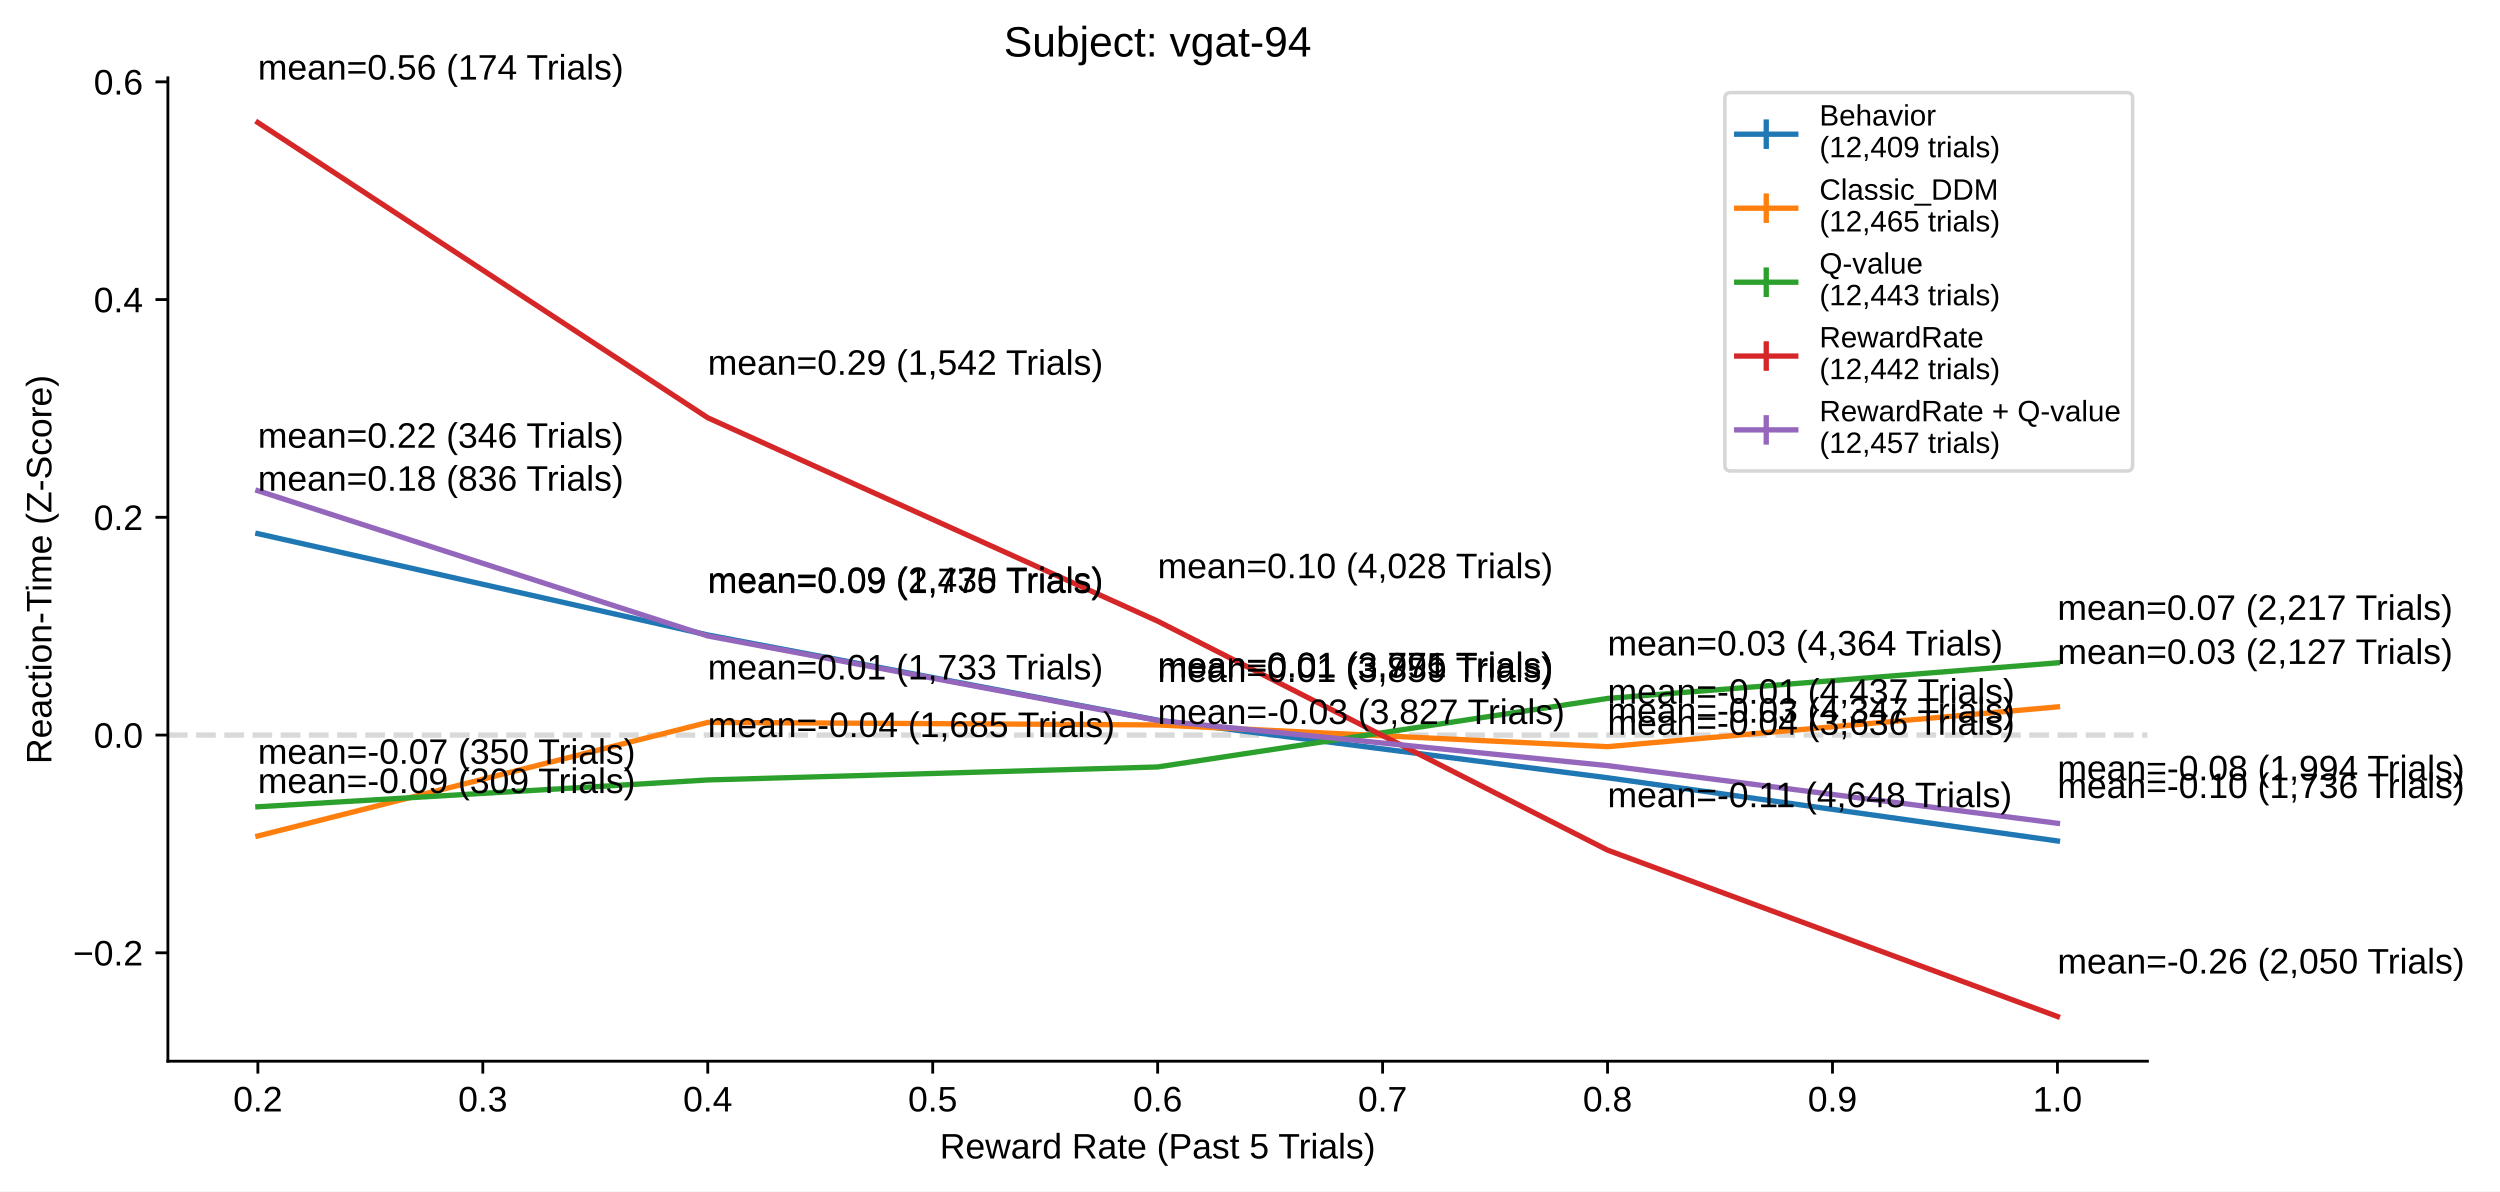
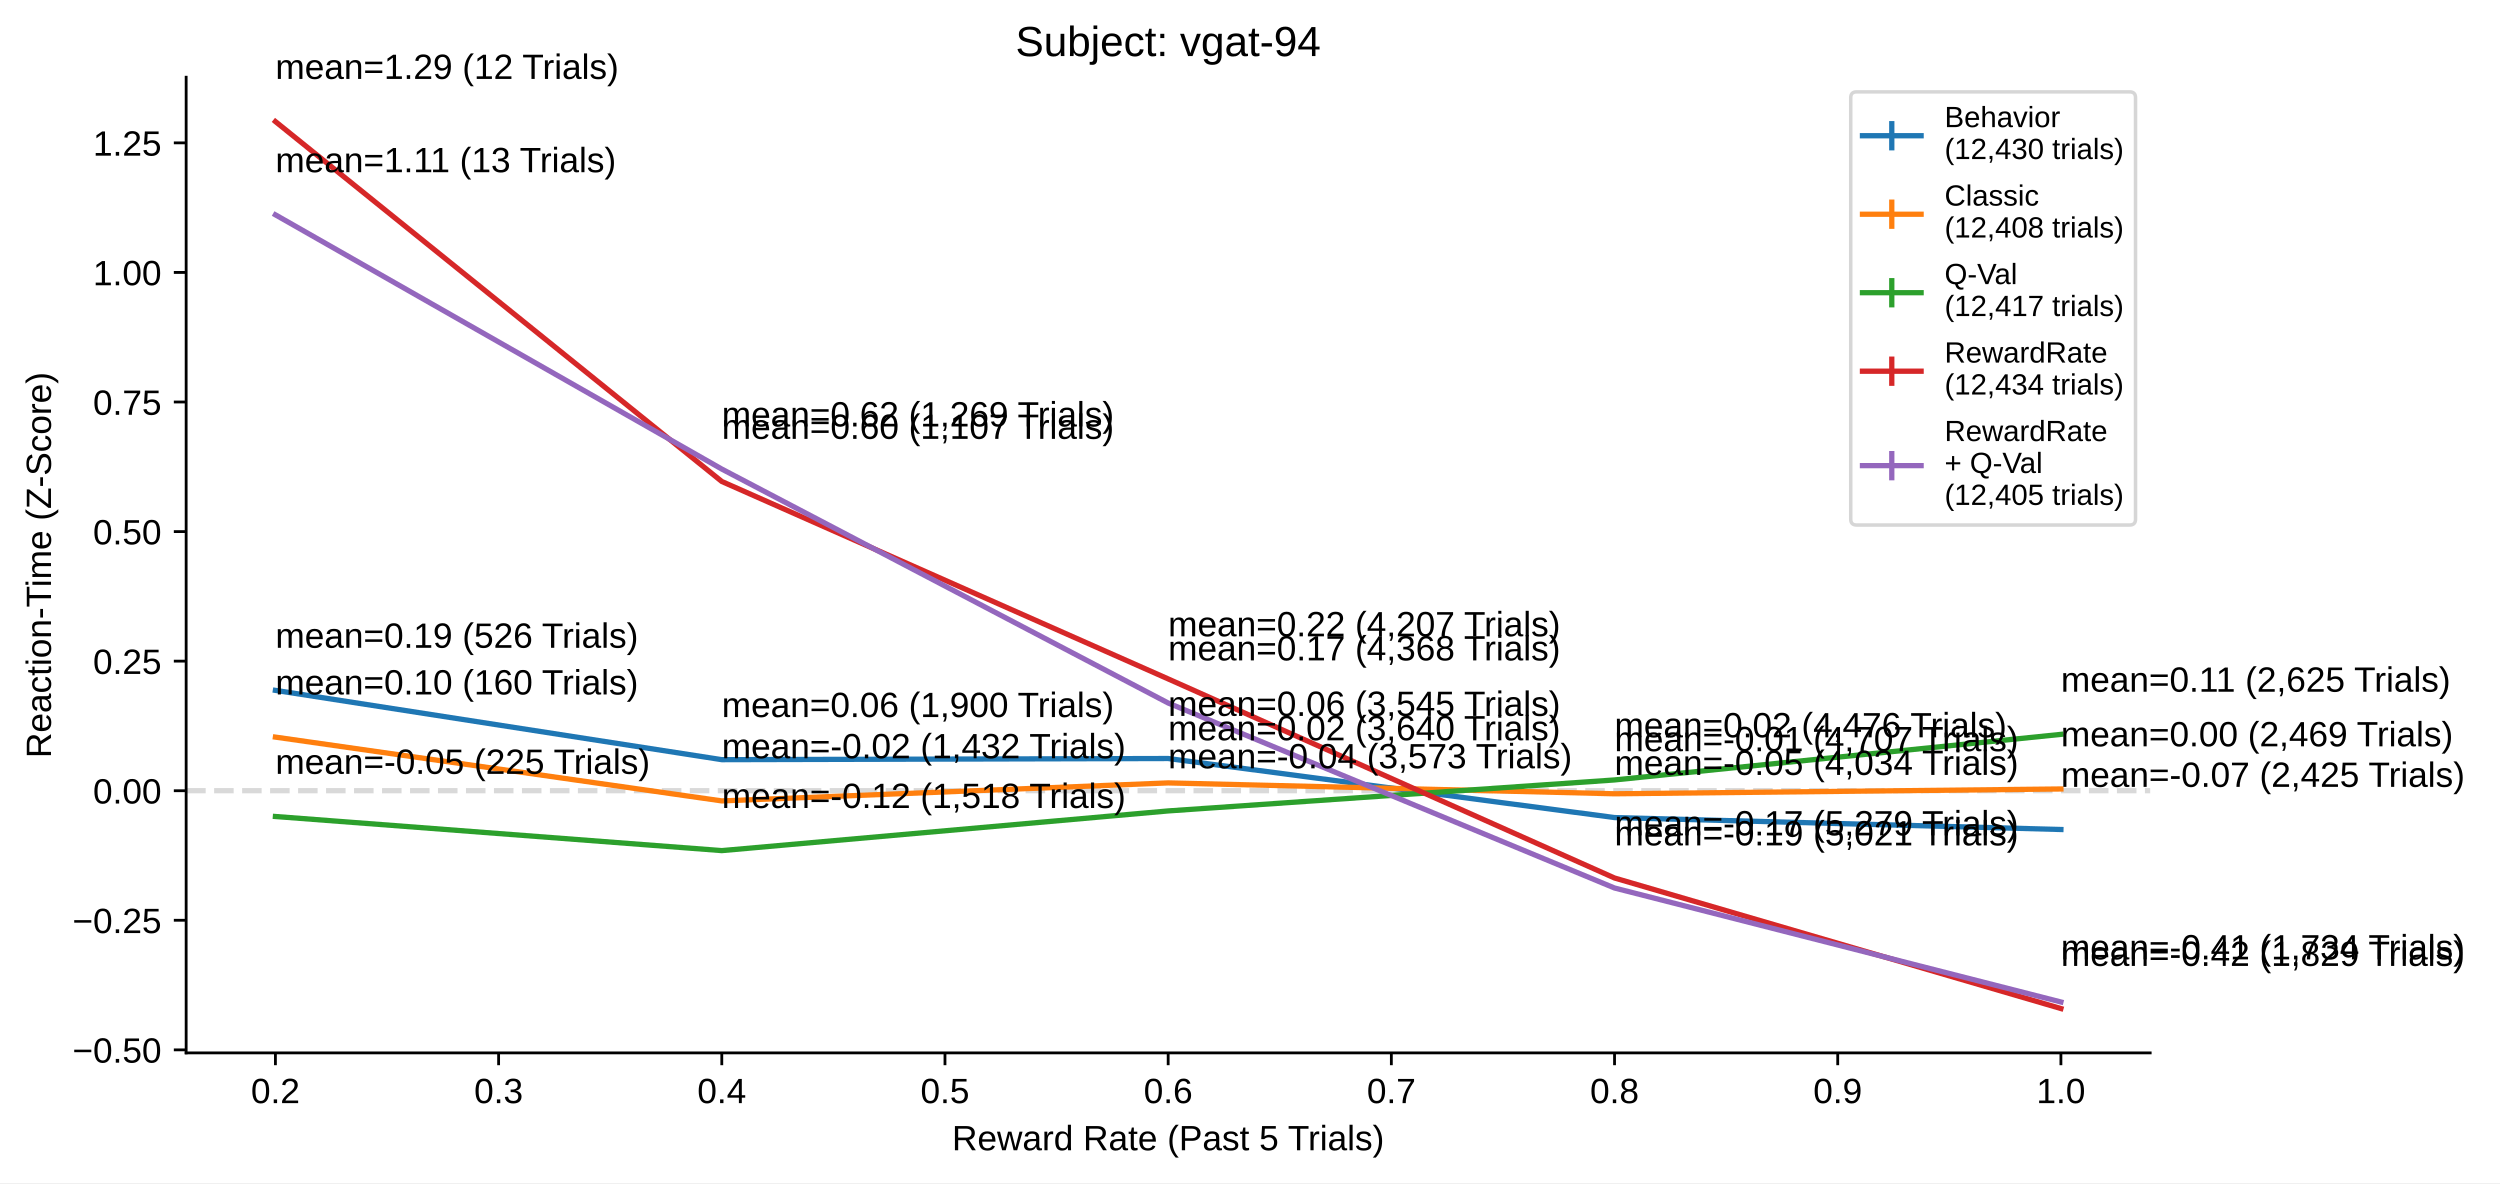
- <svg xmlns="http://www.w3.org/2000/svg" xmlns:xlink="http://www.w3.org/1999/xlink" width="704.713pt" height="335.865pt" viewBox="0 0 704.713 335.865" version="1.1">
+ <svg xmlns="http://www.w3.org/2000/svg" xmlns:xlink="http://www.w3.org/1999/xlink" width="710.273pt" height="336.106pt" viewBox="0 0 710.273 336.106" version="1.1">
  <defs>
    <style type="text/css">*{stroke-linejoin: round; stroke-linecap: butt}</style>
  </defs>
  <g id="figure_1">
    <g id="patch_1">
-       <path d="M 0 335.865  L 704.713 335.865  L 704.713 0  L 0 0  z " style="fill: #ffffff" />
+       <path d="M 0 336.106  L 710.273 336.106  L 710.273 0  L 0 0  z " style="fill: #ffffff" />
    </g>
    <g id="axes_1">
      <g id="patch_2">
-         <path d="M 47.325 299.136  L 605.325 299.136  L 605.325 21.936  L 47.325 21.936  z " style="fill: #ffffff" />
+         <path d="M 52.887 299.136  L 610.887 299.136  L 610.887 21.936  L 52.887 21.936  z " style="fill: #ffffff" />
      </g>
      <g id="line2d_1">
-         <path d="M 47.325 207.201  L 605.325 207.201  " clip-path="url(#p051bbf83ac)" style="fill: none; stroke-dasharray: 5.55,2.4; stroke-dashoffset: 0; stroke: #808080; stroke-opacity: 0.3; stroke-width: 1.5" />
+         <path d="M 52.887 224.649  L 610.887 224.649  " clip-path="url(#pb0267cd332)" style="fill: none; stroke-dasharray: 5.55,2.4; stroke-dashoffset: 0; stroke: #808080; stroke-opacity: 0.3; stroke-width: 1.5" />
      </g>
      <g id="matplotlib.axis_1">
        <g id="xtick_1">
          <g id="line2d_2">
            <defs>
-               <path id="mb222e97379" d="M 0 0  L 0 3.5  " style="stroke: #000000; stroke-width: 0.8" />
+               <path id="m6273d52520" d="M 0 0  L 0 3.5  " style="stroke: #000000; stroke-width: 0.8" />
            </defs>
            <g>
-               <use xlink:href="#mb222e97379" x="72.689" y="299.136" style="stroke: #000000; stroke-width: 0.8" />
+               <use xlink:href="#m6273d52520" x="78.25" y="299.136" style="stroke: #000000; stroke-width: 0.8" />
            </g>
          </g>
          <g id="text_1">
-             <text style="font: 10px 'Arial', sans-serif; text-anchor: middle" x="72.689" y="313.293" transform="rotate(-0 72.68864 313.2934)">0.2</text>
+             <text style="font-size: 10px; font-family: 'Arial', sans-serif; text-anchor: middle" x="78.25" y="313.417" transform="rotate(-0 78.25016 313.4166)">0.2</text>
          </g>
        </g>
        <g id="xtick_2">
          <g id="line2d_3">
            <g>
-               <use xlink:href="#mb222e97379" x="136.098" y="299.136" style="stroke: #000000; stroke-width: 0.8" />
+               <use xlink:href="#m6273d52520" x="141.659" y="299.136" style="stroke: #000000; stroke-width: 0.8" />
            </g>
          </g>
          <g id="text_2">
-             <text style="font: 10px 'Arial', sans-serif; text-anchor: middle" x="136.098" y="313.293" transform="rotate(-0 136.0977 313.2934)">0.3</text>
+             <text style="font-size: 10px; font-family: 'Arial', sans-serif; text-anchor: middle" x="141.659" y="313.417" transform="rotate(-0 141.6593 313.4166)">0.3</text>
          </g>
        </g>
        <g id="xtick_3">
          <g id="line2d_4">
            <g>
-               <use xlink:href="#mb222e97379" x="199.507" y="299.136" style="stroke: #000000; stroke-width: 0.8" />
+               <use xlink:href="#m6273d52520" x="205.068" y="299.136" style="stroke: #000000; stroke-width: 0.8" />
            </g>
          </g>
          <g id="text_3">
-             <text style="font: 10px 'Arial', sans-serif; text-anchor: middle" x="199.507" y="313.293" transform="rotate(-0 199.5068 313.2934)">0.4</text>
+             <text style="font-size: 10px; font-family: 'Arial', sans-serif; text-anchor: middle" x="205.068" y="313.417" transform="rotate(-0 205.0683 313.4166)">0.4</text>
          </g>
        </g>
        <g id="xtick_4">
          <g id="line2d_5">
            <g>
-               <use xlink:href="#mb222e97379" x="262.916" y="299.136" style="stroke: #000000; stroke-width: 0.8" />
+               <use xlink:href="#m6273d52520" x="268.477" y="299.136" style="stroke: #000000; stroke-width: 0.8" />
            </g>
          </g>
          <g id="text_4">
-             <text style="font: 10px 'Arial', sans-serif; text-anchor: middle" x="262.916" y="313.293" transform="rotate(-0 262.9159 313.2934)">0.5</text>
+             <text style="font-size: 10px; font-family: 'Arial', sans-serif; text-anchor: middle" x="268.477" y="313.417" transform="rotate(-0 268.4774 313.4166)">0.5</text>
          </g>
        </g>
        <g id="xtick_5">
          <g id="line2d_6">
            <g>
-               <use xlink:href="#mb222e97379" x="326.325" y="299.136" style="stroke: #000000; stroke-width: 0.8" />
+               <use xlink:href="#m6273d52520" x="331.887" y="299.136" style="stroke: #000000; stroke-width: 0.8" />
            </g>
          </g>
          <g id="text_5">
-             <text style="font: 10px 'Arial', sans-serif; text-anchor: middle" x="326.325" y="313.293" transform="rotate(-0 326.325 313.2934)">0.6</text>
+             <text style="font-size: 10px; font-family: 'Arial', sans-serif; text-anchor: middle" x="331.887" y="313.417" transform="rotate(-0 331.8865 313.4166)">0.6</text>
          </g>
        </g>
        <g id="xtick_6">
          <g id="line2d_7">
            <g>
-               <use xlink:href="#mb222e97379" x="389.734" y="299.136" style="stroke: #000000; stroke-width: 0.8" />
+               <use xlink:href="#m6273d52520" x="395.296" y="299.136" style="stroke: #000000; stroke-width: 0.8" />
            </g>
          </g>
          <g id="text_6">
-             <text style="font: 10px 'Arial', sans-serif; text-anchor: middle" x="389.734" y="313.293" transform="rotate(-0 389.7341 313.2934)">0.7</text>
+             <text style="font-size: 10px; font-family: 'Arial', sans-serif; text-anchor: middle" x="395.296" y="313.417" transform="rotate(-0 395.2956 313.4166)">0.7</text>
          </g>
        </g>
        <g id="xtick_7">
          <g id="line2d_8">
            <g>
-               <use xlink:href="#mb222e97379" x="453.143" y="299.136" style="stroke: #000000; stroke-width: 0.8" />
+               <use xlink:href="#m6273d52520" x="458.705" y="299.136" style="stroke: #000000; stroke-width: 0.8" />
            </g>
          </g>
          <g id="text_7">
-             <text style="font: 10px 'Arial', sans-serif; text-anchor: middle" x="453.143" y="313.293" transform="rotate(-0 453.1432 313.2934)">0.8</text>
+             <text style="font-size: 10px; font-family: 'Arial', sans-serif; text-anchor: middle" x="458.705" y="313.417" transform="rotate(-0 458.7047 313.4166)">0.8</text>
          </g>
        </g>
        <g id="xtick_8">
          <g id="line2d_9">
            <g>
-               <use xlink:href="#mb222e97379" x="516.552" y="299.136" style="stroke: #000000; stroke-width: 0.8" />
+               <use xlink:href="#m6273d52520" x="522.114" y="299.136" style="stroke: #000000; stroke-width: 0.8" />
            </g>
          </g>
          <g id="text_8">
-             <text style="font: 10px 'Arial', sans-serif; text-anchor: middle" x="516.552" y="313.293" transform="rotate(-0 516.5523 313.2934)">0.9</text>
+             <text style="font-size: 10px; font-family: 'Arial', sans-serif; text-anchor: middle" x="522.114" y="313.417" transform="rotate(-0 522.1138 313.4166)">0.9</text>
          </g>
        </g>
        <g id="xtick_9">
          <g id="line2d_10">
            <g>
-               <use xlink:href="#mb222e97379" x="579.961" y="299.136" style="stroke: #000000; stroke-width: 0.8" />
+               <use xlink:href="#m6273d52520" x="585.523" y="299.136" style="stroke: #000000; stroke-width: 0.8" />
            </g>
          </g>
          <g id="text_9">
-             <text style="font: 10px 'Arial', sans-serif; text-anchor: middle" x="579.961" y="313.293" transform="rotate(-0 579.9614 313.2934)">1.0</text>
+             <text style="font-size: 10px; font-family: 'Arial', sans-serif; text-anchor: middle" x="585.523" y="313.417" transform="rotate(-0 585.5229 313.4166)">1.0</text>
          </g>
        </g>
        <g id="text_10">
-           <text style="font: 10px 'Arial', sans-serif; text-anchor: middle" x="326.325" y="326.561" transform="rotate(-0 326.325 326.5606)">Reward Rate (Past 5 Trials)</text>
+           <text style="font-size: 10px; font-family: 'Arial', sans-serif; text-anchor: middle" x="331.887" y="326.801" transform="rotate(-0 331.8865 326.8014)">Reward Rate (Past 5 Trials)</text>
        </g>
      </g>
      <g id="matplotlib.axis_2">
        <g id="ytick_1">
          <g id="line2d_11">
            <defs>
-               <path id="m859ae0afad" d="M 0 0  L -3.5 0  " style="stroke: #000000; stroke-width: 0.8" />
+               <path id="m34cada135d" d="M 0 0  L -3.5 0  " style="stroke: #000000; stroke-width: 0.8" />
            </defs>
            <g>
-               <use xlink:href="#m859ae0afad" x="47.325" y="268.58" style="stroke: #000000; stroke-width: 0.8" />
+               <use xlink:href="#m34cada135d" x="52.887" y="298.274" style="stroke: #000000; stroke-width: 0.8" />
            </g>
          </g>
          <g id="text_11">
-             <text style="font: 10px 'Arial', sans-serif; text-anchor: end" x="40.325" y="272.158" transform="rotate(-0 40.325 272.1585)">−0.2</text>
+             <text style="font-size: 10px; font-family: 'Arial', sans-serif; text-anchor: end" x="45.887" y="301.914" transform="rotate(-0 45.88652 301.9139)">−0.50</text>
          </g>
        </g>
        <g id="ytick_2">
          <g id="line2d_12">
            <g>
-               <use xlink:href="#m859ae0afad" x="47.325" y="207.201" style="stroke: #000000; stroke-width: 0.8" />
+               <use xlink:href="#m34cada135d" x="52.887" y="261.462" style="stroke: #000000; stroke-width: 0.8" />
            </g>
          </g>
          <g id="text_12">
-             <text style="font: 10px 'Arial', sans-serif; text-anchor: end" x="40.325" y="210.78" transform="rotate(-0 40.325 210.7796)">0.0</text>
+             <text style="font-size: 10px; font-family: 'Arial', sans-serif; text-anchor: end" x="45.887" y="265.102" transform="rotate(-0 45.88652 265.1016)">−0.25</text>
          </g>
        </g>
        <g id="ytick_3">
          <g id="line2d_13">
            <g>
-               <use xlink:href="#m859ae0afad" x="47.325" y="145.822" style="stroke: #000000; stroke-width: 0.8" />
+               <use xlink:href="#m34cada135d" x="52.887" y="224.649" style="stroke: #000000; stroke-width: 0.8" />
            </g>
          </g>
          <g id="text_13">
-             <text style="font: 10px 'Arial', sans-serif; text-anchor: end" x="40.325" y="149.401" transform="rotate(-0 40.325 149.4008)">0.2</text>
+             <text style="font-size: 10px; font-family: 'Arial', sans-serif; text-anchor: end" x="45.887" y="228.289" transform="rotate(-0 45.88652 228.2894)">0.00</text>
          </g>
        </g>
        <g id="ytick_4">
          <g id="line2d_14">
            <g>
-               <use xlink:href="#m859ae0afad" x="47.325" y="84.443" style="stroke: #000000; stroke-width: 0.8" />
+               <use xlink:href="#m34cada135d" x="52.887" y="187.837" style="stroke: #000000; stroke-width: 0.8" />
            </g>
          </g>
          <g id="text_14">
-             <text style="font: 10px 'Arial', sans-serif; text-anchor: end" x="40.325" y="88.022" transform="rotate(-0 40.325 88.02191)">0.4</text>
+             <text style="font-size: 10px; font-family: 'Arial', sans-serif; text-anchor: end" x="45.887" y="191.477" transform="rotate(-0 45.88652 191.4772)">0.25</text>
          </g>
        </g>
        <g id="ytick_5">
          <g id="line2d_15">
            <g>
-               <use xlink:href="#m859ae0afad" x="47.325" y="23.064" style="stroke: #000000; stroke-width: 0.8" />
+               <use xlink:href="#m34cada135d" x="52.887" y="151.025" style="stroke: #000000; stroke-width: 0.8" />
            </g>
          </g>
          <g id="text_15">
-             <text style="font: 10px 'Arial', sans-serif; text-anchor: end" x="40.325" y="26.643" transform="rotate(-0 40.325 26.64306)">0.6</text>
-           </g>
-         </g>
-         <g id="text_16">
-           <text style="font: 10px 'Arial', sans-serif; text-anchor: middle" x="14.48" y="160.536" transform="rotate(-90 14.47969 160.5356)">Reaction-Time (Z-Score)</text>
+             <text style="font-size: 10px; font-family: 'Arial', sans-serif; text-anchor: end" x="45.887" y="154.665" transform="rotate(-0 45.88652 154.6649)">0.50</text>
+           </g>
+         </g>
+         <g id="ytick_6">
+           <g id="line2d_16">
+             <g>
+               <use xlink:href="#m34cada135d" x="52.887" y="114.213" style="stroke: #000000; stroke-width: 0.8" />
+             </g>
+           </g>
+           <g id="text_16">
+             <text style="font-size: 10px; font-family: 'Arial', sans-serif; text-anchor: end" x="45.887" y="117.853" transform="rotate(-0 45.88652 117.8527)">0.75</text>
+           </g>
+         </g>
+         <g id="ytick_7">
+           <g id="line2d_17">
+             <g>
+               <use xlink:href="#m34cada135d" x="52.887" y="77.4" style="stroke: #000000; stroke-width: 0.8" />
+             </g>
+           </g>
+           <g id="text_17">
+             <text style="font-size: 10px; font-family: 'Arial', sans-serif; text-anchor: end" x="45.887" y="81.04" transform="rotate(-0 45.88652 81.04046)">1.00</text>
+           </g>
+         </g>
+         <g id="ytick_8">
+           <g id="line2d_18">
+             <g>
+               <use xlink:href="#m34cada135d" x="52.887" y="40.588" style="stroke: #000000; stroke-width: 0.8" />
+             </g>
+           </g>
+           <g id="text_18">
+             <text style="font-size: 10px; font-family: 'Arial', sans-serif; text-anchor: end" x="45.887" y="44.228" transform="rotate(-0 45.88652 44.22823)">1.25</text>
+           </g>
+         </g>
+         <g id="text_19">
+           <text style="font-size: 10px; font-family: 'Arial', sans-serif; text-anchor: middle" x="14.48" y="160.536" transform="rotate(-90 14.48027 160.5363)">Reaction-Time (Z-Score)</text>
        </g>
      </g>
      <g id="LineCollection_1">
-         <path clip-path="url(#p051bbf83ac)" style="fill: none; stroke: #1f77b4; stroke-width: 1.5" />
-         <path clip-path="url(#p051bbf83ac)" style="fill: none; stroke: #1f77b4; stroke-width: 1.5" />
-         <path clip-path="url(#p051bbf83ac)" style="fill: none; stroke: #1f77b4; stroke-width: 1.5" />
-         <path clip-path="url(#p051bbf83ac)" style="fill: none; stroke: #1f77b4; stroke-width: 1.5" />
-         <path clip-path="url(#p051bbf83ac)" style="fill: none; stroke: #1f77b4; stroke-width: 1.5" />
+         <path clip-path="url(#pb0267cd332)" style="fill: none; stroke: #1f77b4; stroke-width: 1.5" />
+         <path clip-path="url(#pb0267cd332)" style="fill: none; stroke: #1f77b4; stroke-width: 1.5" />
+         <path clip-path="url(#pb0267cd332)" style="fill: none; stroke: #1f77b4; stroke-width: 1.5" />
+         <path clip-path="url(#pb0267cd332)" style="fill: none; stroke: #1f77b4; stroke-width: 1.5" />
+         <path clip-path="url(#pb0267cd332)" style="fill: none; stroke: #1f77b4; stroke-width: 1.5" />
      </g>
      <g id="LineCollection_2">
-         <path clip-path="url(#p051bbf83ac)" style="fill: none; stroke: #ff7f0e; stroke-width: 1.5" />
-         <path clip-path="url(#p051bbf83ac)" style="fill: none; stroke: #ff7f0e; stroke-width: 1.5" />
-         <path clip-path="url(#p051bbf83ac)" style="fill: none; stroke: #ff7f0e; stroke-width: 1.5" />
-         <path clip-path="url(#p051bbf83ac)" style="fill: none; stroke: #ff7f0e; stroke-width: 1.5" />
-         <path clip-path="url(#p051bbf83ac)" style="fill: none; stroke: #ff7f0e; stroke-width: 1.5" />
+         <path clip-path="url(#pb0267cd332)" style="fill: none; stroke: #ff7f0e; stroke-width: 1.5" />
+         <path clip-path="url(#pb0267cd332)" style="fill: none; stroke: #ff7f0e; stroke-width: 1.5" />
+         <path clip-path="url(#pb0267cd332)" style="fill: none; stroke: #ff7f0e; stroke-width: 1.5" />
+         <path clip-path="url(#pb0267cd332)" style="fill: none; stroke: #ff7f0e; stroke-width: 1.5" />
+         <path clip-path="url(#pb0267cd332)" style="fill: none; stroke: #ff7f0e; stroke-width: 1.5" />
      </g>
      <g id="LineCollection_3">
-         <path clip-path="url(#p051bbf83ac)" style="fill: none; stroke: #2ca02c; stroke-width: 1.5" />
-         <path clip-path="url(#p051bbf83ac)" style="fill: none; stroke: #2ca02c; stroke-width: 1.5" />
-         <path clip-path="url(#p051bbf83ac)" style="fill: none; stroke: #2ca02c; stroke-width: 1.5" />
-         <path clip-path="url(#p051bbf83ac)" style="fill: none; stroke: #2ca02c; stroke-width: 1.5" />
-         <path clip-path="url(#p051bbf83ac)" style="fill: none; stroke: #2ca02c; stroke-width: 1.5" />
+         <path clip-path="url(#pb0267cd332)" style="fill: none; stroke: #2ca02c; stroke-width: 1.5" />
+         <path clip-path="url(#pb0267cd332)" style="fill: none; stroke: #2ca02c; stroke-width: 1.5" />
+         <path clip-path="url(#pb0267cd332)" style="fill: none; stroke: #2ca02c; stroke-width: 1.5" />
+         <path clip-path="url(#pb0267cd332)" style="fill: none; stroke: #2ca02c; stroke-width: 1.5" />
+         <path clip-path="url(#pb0267cd332)" style="fill: none; stroke: #2ca02c; stroke-width: 1.5" />
      </g>
      <g id="LineCollection_4">
-         <path clip-path="url(#p051bbf83ac)" style="fill: none; stroke: #d62728; stroke-width: 1.5" />
-         <path clip-path="url(#p051bbf83ac)" style="fill: none; stroke: #d62728; stroke-width: 1.5" />
-         <path clip-path="url(#p051bbf83ac)" style="fill: none; stroke: #d62728; stroke-width: 1.5" />
-         <path clip-path="url(#p051bbf83ac)" style="fill: none; stroke: #d62728; stroke-width: 1.5" />
-         <path clip-path="url(#p051bbf83ac)" style="fill: none; stroke: #d62728; stroke-width: 1.5" />
+         <path clip-path="url(#pb0267cd332)" style="fill: none; stroke: #d62728; stroke-width: 1.5" />
+         <path clip-path="url(#pb0267cd332)" style="fill: none; stroke: #d62728; stroke-width: 1.5" />
+         <path clip-path="url(#pb0267cd332)" style="fill: none; stroke: #d62728; stroke-width: 1.5" />
+         <path clip-path="url(#pb0267cd332)" style="fill: none; stroke: #d62728; stroke-width: 1.5" />
+         <path clip-path="url(#pb0267cd332)" style="fill: none; stroke: #d62728; stroke-width: 1.5" />
      </g>
      <g id="LineCollection_5">
-         <path clip-path="url(#p051bbf83ac)" style="fill: none; stroke: #9467bd; stroke-width: 1.5" />
-         <path clip-path="url(#p051bbf83ac)" style="fill: none; stroke: #9467bd; stroke-width: 1.5" />
-         <path clip-path="url(#p051bbf83ac)" style="fill: none; stroke: #9467bd; stroke-width: 1.5" />
-         <path clip-path="url(#p051bbf83ac)" style="fill: none; stroke: #9467bd; stroke-width: 1.5" />
-         <path clip-path="url(#p051bbf83ac)" style="fill: none; stroke: #9467bd; stroke-width: 1.5" />
-       </g>
-       <g id="line2d_16">
-         <path d="M 72.689 150.431  L 199.507 178.983  L 326.325 203.004  L 453.143 219.241  L 579.961 237.056  " clip-path="url(#p051bbf83ac)" style="fill: none; stroke: #1f77b4; stroke-width: 1.5; stroke-linecap: square" />
-       </g>
-       <g id="line2d_17">
-         <path d="M 72.689 235.648  L 199.507 203.632  L 326.325 204.348  L 453.143 210.472  L 579.961 199.256  " clip-path="url(#p051bbf83ac)" style="fill: none; stroke: #ff7f0e; stroke-width: 1.5; stroke-linecap: square" />
-       </g>
-       <g id="line2d_18">
-         <path d="M 72.689 227.418  L 199.507 219.855  L 326.325 216.19  L 453.143 196.875  L 579.961 186.837  " clip-path="url(#p051bbf83ac)" style="fill: none; stroke: #2ca02c; stroke-width: 1.5; stroke-linecap: square" />
+         <path clip-path="url(#pb0267cd332)" style="fill: none; stroke: #9467bd; stroke-width: 1.5" />
+         <path clip-path="url(#pb0267cd332)" style="fill: none; stroke: #9467bd; stroke-width: 1.5" />
+         <path clip-path="url(#pb0267cd332)" style="fill: none; stroke: #9467bd; stroke-width: 1.5" />
+         <path clip-path="url(#pb0267cd332)" style="fill: none; stroke: #9467bd; stroke-width: 1.5" />
+         <path clip-path="url(#pb0267cd332)" style="fill: none; stroke: #9467bd; stroke-width: 1.5" />
      </g>
      <g id="line2d_19">
-         <path d="M 72.689 34.536  L 199.507 117.764  L 326.325 175.09  L 453.143 239.639  L 579.961 286.536  " clip-path="url(#p051bbf83ac)" style="fill: none; stroke: #d62728; stroke-width: 1.5; stroke-linecap: square" />
+         <path d="M 78.25 196.143  L 205.068 215.829  L 331.887 215.501  L 458.705 232.278  L 585.523 235.669  " clip-path="url(#pb0267cd332)" style="fill: none; stroke: #1f77b4; stroke-width: 1.5; stroke-linecap: square" />
      </g>
      <g id="line2d_20">
-         <path d="M 72.689 138.326  L 199.507 179.272  L 326.325 203.091  L 453.143 215.819  L 579.961 232.072  " clip-path="url(#p051bbf83ac)" style="fill: none; stroke: #9467bd; stroke-width: 1.5; stroke-linecap: square" />
+         <path d="M 78.25 209.421  L 205.068 227.546  L 331.887 222.431  L 458.705 225.522  L 585.523 224.153  " clip-path="url(#pb0267cd332)" style="fill: none; stroke: #ff7f0e; stroke-width: 1.5; stroke-linecap: square" />
+       </g>
+       <g id="line2d_21">
+         <path d="M 78.25 231.975  L 205.068 241.666  L 331.887 230.391  L 458.705 221.587  L 585.523 208.637  " clip-path="url(#pb0267cd332)" style="fill: none; stroke: #2ca02c; stroke-width: 1.5; stroke-linecap: square" />
+       </g>
+       <g id="line2d_22">
+         <path d="M 78.25 34.536  L 205.068 136.794  L 331.887 192.888  L 458.705 249.45  L 585.523 286.536  " clip-path="url(#pb0267cd332)" style="fill: none; stroke: #d62728; stroke-width: 1.5; stroke-linecap: square" />
+       </g>
+       <g id="line2d_23">
+         <path d="M 78.25 61.034  L 205.068 133.268  L 331.887 199.734  L 458.705 252.293  L 585.523 284.672  " clip-path="url(#pb0267cd332)" style="fill: none; stroke: #9467bd; stroke-width: 1.5; stroke-linecap: square" />
      </g>
      <g id="patch_3">
-         <path d="M 47.325 299.136  L 47.325 21.936  " style="fill: none; stroke: #000000; stroke-width: 0.8; stroke-linejoin: miter; stroke-linecap: square" />
+         <path d="M 52.887 299.136  L 52.887 21.936  " style="fill: none; stroke: #000000; stroke-width: 0.8; stroke-linejoin: miter; stroke-linecap: square" />
      </g>
      <g id="patch_4">
-         <path d="M 47.325 299.136  L 605.325 299.136  " style="fill: none; stroke: #000000; stroke-width: 0.8; stroke-linejoin: miter; stroke-linecap: square" />
-       </g>
-       <g id="text_17">
-         <text style="font: 10px 'Arial', sans-serif; text-anchor: start" x="72.689" y="138.326" transform="rotate(-0 72.68864 138.3264)"> mean=0.18 (836 Trials)</text>
-       </g>
-       <g id="text_18">
-         <text style="font: 10px 'Arial', sans-serif; text-anchor: start" x="199.507" y="166.878" transform="rotate(-0 199.5068 166.878)"> mean=0.09 (2,430 Trials)</text>
-       </g>
-       <g id="text_19">
-         <text style="font: 10px 'Arial', sans-serif; text-anchor: start" x="326.325" y="190.9" transform="rotate(-0 326.325 190.8996)"> mean=0.01 (3,771 Trials)</text>
+         <path d="M 52.887 299.136  L 610.887 299.136  " style="fill: none; stroke: #000000; stroke-width: 0.8; stroke-linejoin: miter; stroke-linecap: square" />
      </g>
      <g id="text_20">
-         <text style="font: 10px 'Arial', sans-serif; text-anchor: start" x="453.143" y="207.136" transform="rotate(-0 453.1432 207.1361)"> mean=-0.04 (3,636 Trials)</text>
+         <text style="font-size: 10px; font-family: 'Arial', sans-serif; text-anchor: start" x="78.25" y="184.038" transform="rotate(-0 78.25016 184.0384)"> mean=0.19 (526 Trials)</text>
      </g>
      <g id="text_21">
-         <text style="font: 10px 'Arial', sans-serif; text-anchor: start" x="579.961" y="224.951" transform="rotate(-0 579.9614 224.9513)"> mean=-0.10 (1,736 Trials)</text>
+         <text style="font-size: 10px; font-family: 'Arial', sans-serif; text-anchor: start" x="205.068" y="203.724" transform="rotate(-0 205.0683 203.7241)"> mean=0.06 (1,900 Trials)</text>
      </g>
      <g id="text_22">
-         <text style="font: 10px 'Arial', sans-serif; text-anchor: start" x="72.689" y="223.543" transform="rotate(-0 72.68864 223.5433)"> mean=-0.09 (309 Trials)</text>
+         <text style="font-size: 10px; font-family: 'Arial', sans-serif; text-anchor: start" x="331.887" y="203.397" transform="rotate(-0 331.8865 203.3968)"> mean=0.06 (3,545 Trials)</text>
      </g>
      <g id="text_23">
-         <text style="font: 10px 'Arial', sans-serif; text-anchor: start" x="199.507" y="191.527" transform="rotate(-0 199.5068 191.527)"> mean=0.01 (1,733 Trials)</text>
+         <text style="font-size: 10px; font-family: 'Arial', sans-serif; text-anchor: start" x="458.705" y="220.174" transform="rotate(-0 458.7047 220.1735)"> mean=-0.05 (4,034 Trials)</text>
      </g>
      <g id="text_24">
-         <text style="font: 10px 'Arial', sans-serif; text-anchor: start" x="326.325" y="192.243" transform="rotate(-0 326.325 192.2431)"> mean=0.01 (3,859 Trials)</text>
+         <text style="font-size: 10px; font-family: 'Arial', sans-serif; text-anchor: start" x="585.523" y="223.564" transform="rotate(-0 585.5229 223.564)"> mean=-0.07 (2,425 Trials)</text>
      </g>
      <g id="text_25">
-         <text style="font: 10px 'Arial', sans-serif; text-anchor: start" x="453.143" y="198.368" transform="rotate(-0 453.1432 198.3678)"> mean=-0.01 (4,437 Trials)</text>
+         <text style="font-size: 10px; font-family: 'Arial', sans-serif; text-anchor: start" x="78.25" y="197.316" transform="rotate(-0 78.25016 197.316)"> mean=0.10 (160 Trials)</text>
      </g>
      <g id="text_26">
-         <text style="font: 10px 'Arial', sans-serif; text-anchor: start" x="579.961" y="187.152" transform="rotate(-0 579.9614 187.1516)"> mean=0.03 (2,127 Trials)</text>
+         <text style="font-size: 10px; font-family: 'Arial', sans-serif; text-anchor: start" x="205.068" y="215.441" transform="rotate(-0 205.0683 215.4412)"> mean=-0.02 (1,432 Trials)</text>
      </g>
      <g id="text_27">
-         <text style="font: 10px 'Arial', sans-serif; text-anchor: start" x="72.689" y="215.314" transform="rotate(-0 72.68864 215.3135)"> mean=-0.07 (350 Trials)</text>
+         <text style="font-size: 10px; font-family: 'Arial', sans-serif; text-anchor: start" x="331.887" y="210.326" transform="rotate(-0 331.8865 210.3261)"> mean=0.02 (3,640 Trials)</text>
      </g>
      <g id="text_28">
-         <text style="font: 10px 'Arial', sans-serif; text-anchor: start" x="199.507" y="207.75" transform="rotate(-0 199.5068 207.7504)"> mean=-0.04 (1,685 Trials)</text>
+         <text style="font-size: 10px; font-family: 'Arial', sans-serif; text-anchor: start" x="458.705" y="213.418" transform="rotate(-0 458.7047 213.4178)"> mean=-0.01 (4,707 Trials)</text>
      </g>
      <g id="text_29">
-         <text style="font: 10px 'Arial', sans-serif; text-anchor: start" x="326.325" y="204.085" transform="rotate(-0 326.325 204.0848)"> mean=-0.03 (3,827 Trials)</text>
+         <text style="font-size: 10px; font-family: 'Arial', sans-serif; text-anchor: start" x="585.523" y="212.048" transform="rotate(-0 585.5229 212.0479)"> mean=0.00 (2,469 Trials)</text>
      </g>
      <g id="text_30">
-         <text style="font: 10px 'Arial', sans-serif; text-anchor: start" x="453.143" y="184.77" transform="rotate(-0 453.1432 184.7701)"> mean=0.03 (4,364 Trials)</text>
+         <text style="font-size: 10px; font-family: 'Arial', sans-serif; text-anchor: start" x="78.25" y="219.87" transform="rotate(-0 78.25016 219.8702)"> mean=-0.05 (225 Trials)</text>
      </g>
      <g id="text_31">
-         <text style="font: 10px 'Arial', sans-serif; text-anchor: start" x="579.961" y="174.732" transform="rotate(-0 579.9614 174.732)"> mean=0.07 (2,217 Trials)</text>
+         <text style="font-size: 10px; font-family: 'Arial', sans-serif; text-anchor: start" x="205.068" y="229.561" transform="rotate(-0 205.0683 229.5614)"> mean=-0.12 (1,518 Trials)</text>
      </g>
      <g id="text_32">
-         <text style="font: 10px 'Arial', sans-serif; text-anchor: start" x="72.689" y="22.431" transform="rotate(-0 72.68864 22.43094)"> mean=0.56 (174 Trials)</text>
+         <text style="font-size: 10px; font-family: 'Arial', sans-serif; text-anchor: start" x="331.887" y="218.286" transform="rotate(-0 331.8865 218.2863)"> mean=-0.04 (3,573 Trials)</text>
      </g>
      <g id="text_33">
-         <text style="font: 10px 'Arial', sans-serif; text-anchor: start" x="199.507" y="105.659" transform="rotate(-0 199.5068 105.6591)"> mean=0.29 (1,542 Trials)</text>
+         <text style="font-size: 10px; font-family: 'Arial', sans-serif; text-anchor: start" x="458.705" y="209.482" transform="rotate(-0 458.7047 209.482)"> mean=0.02 (4,476 Trials)</text>
      </g>
      <g id="text_34">
-         <text style="font: 10px 'Arial', sans-serif; text-anchor: start" x="326.325" y="162.985" transform="rotate(-0 326.325 162.985)"> mean=0.10 (4,028 Trials)</text>
+         <text style="font-size: 10px; font-family: 'Arial', sans-serif; text-anchor: start" x="585.523" y="196.532" transform="rotate(-0 585.5229 196.5324)"> mean=0.11 (2,625 Trials)</text>
      </g>
      <g id="text_35">
-         <text style="font: 10px 'Arial', sans-serif; text-anchor: start" x="453.143" y="227.534" transform="rotate(-0 453.1432 227.5343)"> mean=-0.11 (4,648 Trials)</text>
+         <text style="font-size: 10px; font-family: 'Arial', sans-serif; text-anchor: start" x="78.25" y="22.432" transform="rotate(-0 78.25016 22.43164)"> mean=1.29 (12 Trials)</text>
      </g>
      <g id="text_36">
-         <text style="font: 10px 'Arial', sans-serif; text-anchor: start" x="579.961" y="274.431" transform="rotate(-0 579.9614 274.4309)"> mean=-0.26 (2,050 Trials)</text>
+         <text style="font-size: 10px; font-family: 'Arial', sans-serif; text-anchor: start" x="205.068" y="124.69" transform="rotate(-0 205.0683 124.6895)"> mean=0.60 (1,107 Trials)</text>
      </g>
      <g id="text_37">
-         <text style="font: 10px 'Arial', sans-serif; text-anchor: start" x="72.689" y="126.222" transform="rotate(-0 72.68864 126.2218)"> mean=0.22 (346 Trials)</text>
+         <text style="font-size: 10px; font-family: 'Arial', sans-serif; text-anchor: start" x="331.887" y="180.784" transform="rotate(-0 331.8865 180.7835)"> mean=0.22 (4,207 Trials)</text>
      </g>
      <g id="text_38">
-         <text style="font: 10px 'Arial', sans-serif; text-anchor: start" x="199.507" y="167.168" transform="rotate(-0 199.5068 167.1677)"> mean=0.09 (1,775 Trials)</text>
+         <text style="font-size: 10px; font-family: 'Arial', sans-serif; text-anchor: start" x="458.705" y="237.345" transform="rotate(-0 458.7047 237.3451)"> mean=-0.17 (5,279 Trials)</text>
      </g>
      <g id="text_39">
-         <text style="font: 10px 'Arial', sans-serif; text-anchor: start" x="326.325" y="190.986" transform="rotate(-0 326.325 190.9864)"> mean=0.01 (3,995 Trials)</text>
+         <text style="font-size: 10px; font-family: 'Arial', sans-serif; text-anchor: start" x="585.523" y="274.432" transform="rotate(-0 585.5229 274.4316)"> mean=-0.42 (1,829 Trials)</text>
      </g>
      <g id="text_40">
-         <text style="font: 10px 'Arial', sans-serif; text-anchor: start" x="453.143" y="203.714" transform="rotate(-0 453.1432 203.7139)"> mean=-0.03 (4,347 Trials)</text>
+         <text style="font-size: 10px; font-family: 'Arial', sans-serif; text-anchor: start" x="78.25" y="48.929" transform="rotate(-0 78.25016 48.92886)"> mean=1.11 (13 Trials)</text>
      </g>
      <g id="text_41">
-         <text style="font: 10px 'Arial', sans-serif; text-anchor: start" x="579.961" y="219.967" transform="rotate(-0 579.9614 219.9671)"> mean=-0.08 (1,994 Trials)</text>
+         <text style="font-size: 10px; font-family: 'Arial', sans-serif; text-anchor: start" x="205.068" y="121.164" transform="rotate(-0 205.0683 121.1637)"> mean=0.62 (1,269 Trials)</text>
      </g>
      <g id="text_42">
-         <text style="font: 12px 'Arial', sans-serif; text-anchor: middle" x="326.325" y="15.936" transform="rotate(-0 326.325 15.93562)">Subject: vgat-94</text>
+         <text style="font-size: 10px; font-family: 'Arial', sans-serif; text-anchor: start" x="331.887" y="187.63" transform="rotate(-0 331.8865 187.6295)"> mean=0.17 (4,368 Trials)</text>
+       </g>
+       <g id="text_43">
+         <text style="font-size: 10px; font-family: 'Arial', sans-serif; text-anchor: start" x="458.705" y="240.188" transform="rotate(-0 458.7047 240.1882)"> mean=-0.19 (5,021 Trials)</text>
+       </g>
+       <g id="text_44">
+         <text style="font-size: 10px; font-family: 'Arial', sans-serif; text-anchor: start" x="585.523" y="272.567" transform="rotate(-0 585.5229 272.5675)"> mean=-0.41 (1,734 Trials)</text>
+       </g>
+       <g id="text_45">
+         <text style="font-size: 12px; font-family: 'Arial', sans-serif; text-anchor: middle" x="331.887" y="15.936" transform="rotate(-0 331.8865 15.93633)">Subject: vgat-94</text>
      </g>
      <g id="legend_1">
        <g id="patch_5">
-           <path d="M 487.882 132.766  L 599.494 132.766  Q 601.16 132.766 601.16 131.1  L 601.16 27.767  Q 601.16 26.101 599.494 26.101  L 487.882 26.101  Q 486.216 26.101 486.216 27.767  L 486.216 131.1  Q 486.216 132.766 487.882 132.766  z " style="fill: #ffffff; opacity: 0.8; stroke: #cccccc; stroke-linejoin: miter" />
+           <path d="M 527.476 149.164  L 605.056 149.164  Q 606.722 149.164 606.722 147.498  L 606.722 27.767  Q 606.722 26.101 605.056 26.101  L 527.476 26.101  Q 525.81 26.101 525.81 27.767  L 525.81 147.498  Q 525.81 149.164 527.476 149.164  z " style="fill: #ffffff; opacity: 0.8; stroke: #cccccc; stroke-linejoin: miter" />
        </g>
        <g id="LineCollection_6">
-           <path d="M 497.878 41.987  L 497.878 33.657  " style="fill: none; stroke: #1f77b4; stroke-width: 1.5" />
-         </g>
-         <g id="line2d_21">
-           <path d="M 489.548 37.822  L 506.208 37.822  " style="fill: none; stroke: #1f77b4; stroke-width: 1.5; stroke-linecap: square" />
-         </g>
-         <g id="line2d_22" />
-         <g id="text_43">
-           <text style="font: 8.33px 'Arial', sans-serif" transform="translate(512.8724 35.39508)">Behavior</text>
-           <text style="font: 8.33px 'Arial', sans-serif" transform="translate(512.8724 44.32745)">(12,409 trials)</text>
+           <path d="M 537.472 42.73  L 537.472 34.4  " style="fill: none; stroke: #1f77b4; stroke-width: 1.5" />
+         </g>
+         <g id="line2d_24">
+           <path d="M 529.142 38.565  L 545.802 38.565  " style="fill: none; stroke: #1f77b4; stroke-width: 1.5; stroke-linecap: square" />
+         </g>
+         <g id="line2d_25" />
+         <g id="text_46">
+           <text style="font-size: 8.33px; font-family: 'Arial', sans-serif" transform="translate(552.4659 36.12214)">Behavior</text>
+           <text style="font-size: 8.33px; font-family: 'Arial', sans-serif" transform="translate(552.4659 45.18834)">(12,430 trials)</text>
        </g>
        <g id="LineCollection_7">
-           <path d="M 497.878 62.851  L 497.878 54.521  " style="fill: none; stroke: #ff7f0e; stroke-width: 1.5" />
-         </g>
-         <g id="line2d_23">
-           <path d="M 489.548 58.686  L 506.208 58.686  " style="fill: none; stroke: #ff7f0e; stroke-width: 1.5; stroke-linecap: square" />
-         </g>
-         <g id="line2d_24" />
-         <g id="text_44">
-           <text style="font: 8.33px 'Arial', sans-serif" transform="translate(512.8724 56.30963)">Classic_DDM</text>
-           <text style="font: 8.33px 'Arial', sans-serif" transform="translate(512.8724 65.24199)">(12,465 trials)</text>
+           <path d="M 537.472 65.028  L 537.472 56.698  " style="fill: none; stroke: #ff7f0e; stroke-width: 1.5" />
+         </g>
+         <g id="line2d_26">
+           <path d="M 529.142 60.863  L 545.802 60.863  " style="fill: none; stroke: #ff7f0e; stroke-width: 1.5; stroke-linecap: square" />
+         </g>
+         <g id="line2d_27" />
+         <g id="text_47">
+           <text style="font-size: 8.33px; font-family: 'Arial', sans-serif" transform="translate(552.4659 58.41969)">Classic</text>
+           <text style="font-size: 8.33px; font-family: 'Arial', sans-serif" transform="translate(552.4659 67.48589)">(12,408 trials)</text>
        </g>
        <g id="LineCollection_8">
-           <path d="M 497.878 83.715  L 497.878 75.385  " style="fill: none; stroke: #2ca02c; stroke-width: 1.5" />
-         </g>
-         <g id="line2d_25">
-           <path d="M 489.548 79.55  L 506.208 79.55  " style="fill: none; stroke: #2ca02c; stroke-width: 1.5; stroke-linecap: square" />
-         </g>
-         <g id="line2d_26" />
-         <g id="text_45">
-           <text style="font: 8.33px 'Arial', sans-serif" transform="translate(512.8724 77.12266)">Q-value</text>
-           <text style="font: 8.33px 'Arial', sans-serif" transform="translate(512.8724 86.05502)">(12,443 trials)</text>
+           <path d="M 537.472 87.328  L 537.472 78.998  " style="fill: none; stroke: #2ca02c; stroke-width: 1.5" />
+         </g>
+         <g id="line2d_28">
+           <path d="M 529.142 83.163  L 545.802 83.163  " style="fill: none; stroke: #2ca02c; stroke-width: 1.5; stroke-linecap: square" />
+         </g>
+         <g id="line2d_29" />
+         <g id="text_48">
+           <text style="font-size: 8.33px; font-family: 'Arial', sans-serif" transform="translate(552.4659 80.72197)">Q-Val</text>
+           <text style="font-size: 8.33px; font-family: 'Arial', sans-serif" transform="translate(552.4659 89.78816)">(12,417 trials)</text>
        </g>
        <g id="LineCollection_9">
-           <path d="M 497.878 104.528  L 497.878 96.198  " style="fill: none; stroke: #d62728; stroke-width: 1.5" />
-         </g>
-         <g id="line2d_27">
-           <path d="M 489.548 100.363  L 506.208 100.363  " style="fill: none; stroke: #d62728; stroke-width: 1.5; stroke-linecap: square" />
-         </g>
-         <g id="line2d_28" />
-         <g id="text_46">
-           <text style="font: 8.33px 'Arial', sans-serif" transform="translate(512.8724 97.93568)">RewardRate</text>
-           <text style="font: 8.33px 'Arial', sans-serif" transform="translate(512.8724 106.868)">(12,442 trials)</text>
+           <path d="M 537.472 109.628  L 537.472 101.298  " style="fill: none; stroke: #d62728; stroke-width: 1.5" />
+         </g>
+         <g id="line2d_30">
+           <path d="M 529.142 105.463  L 545.802 105.463  " style="fill: none; stroke: #d62728; stroke-width: 1.5; stroke-linecap: square" />
+         </g>
+         <g id="line2d_31" />
+         <g id="text_49">
+           <text style="font-size: 8.33px; font-family: 'Arial', sans-serif" transform="translate(552.4659 103.0195)">RewardRate</text>
+           <text style="font-size: 8.33px; font-family: 'Arial', sans-serif" transform="translate(552.4659 112.0857)">(12,434 trials)</text>
        </g>
        <g id="LineCollection_10">
-           <path d="M 497.878 125.341  L 497.878 117.011  " style="fill: none; stroke: #9467bd; stroke-width: 1.5" />
-         </g>
-         <g id="line2d_29">
-           <path d="M 489.548 121.176  L 506.208 121.176  " style="fill: none; stroke: #9467bd; stroke-width: 1.5; stroke-linecap: square" />
-         </g>
-         <g id="line2d_30" />
-         <g id="text_47">
-           <text style="font: 8.33px 'Arial', sans-serif" transform="translate(512.8724 118.7487)">RewardRate + Q-value</text>
-           <text style="font: 8.33px 'Arial', sans-serif" transform="translate(512.8724 127.6811)">(12,457 trials)</text>
+           <path d="M 537.472 136.461  L 537.472 128.131  " style="fill: none; stroke: #9467bd; stroke-width: 1.5" />
+         </g>
+         <g id="line2d_32">
+           <path d="M 529.142 132.296  L 545.802 132.296  " style="fill: none; stroke: #9467bd; stroke-width: 1.5; stroke-linecap: square" />
+         </g>
+         <g id="line2d_33" />
+         <g id="text_50">
+           <text style="font-size: 8.33px; font-family: 'Arial', sans-serif" transform="translate(552.4659 125.3171)">RewardRate</text>
+           <text style="font-size: 8.33px; font-family: 'Arial', sans-serif" transform="translate(552.4659 134.388)">+ Q-Val</text>
+           <text style="font-size: 8.33px; font-family: 'Arial', sans-serif" transform="translate(552.4659 143.4542)">(12,405 trials)</text>
        </g>
      </g>
    </g>
  </g>
  <defs>
-     <clipPath id="p051bbf83ac">
-       <rect x="47.325" y="21.936" width="558" height="277.2" />
+     <clipPath id="pb0267cd332">
+       <rect x="52.887" y="21.936" width="558" height="277.2" />
    </clipPath>
  </defs>
</svg>
